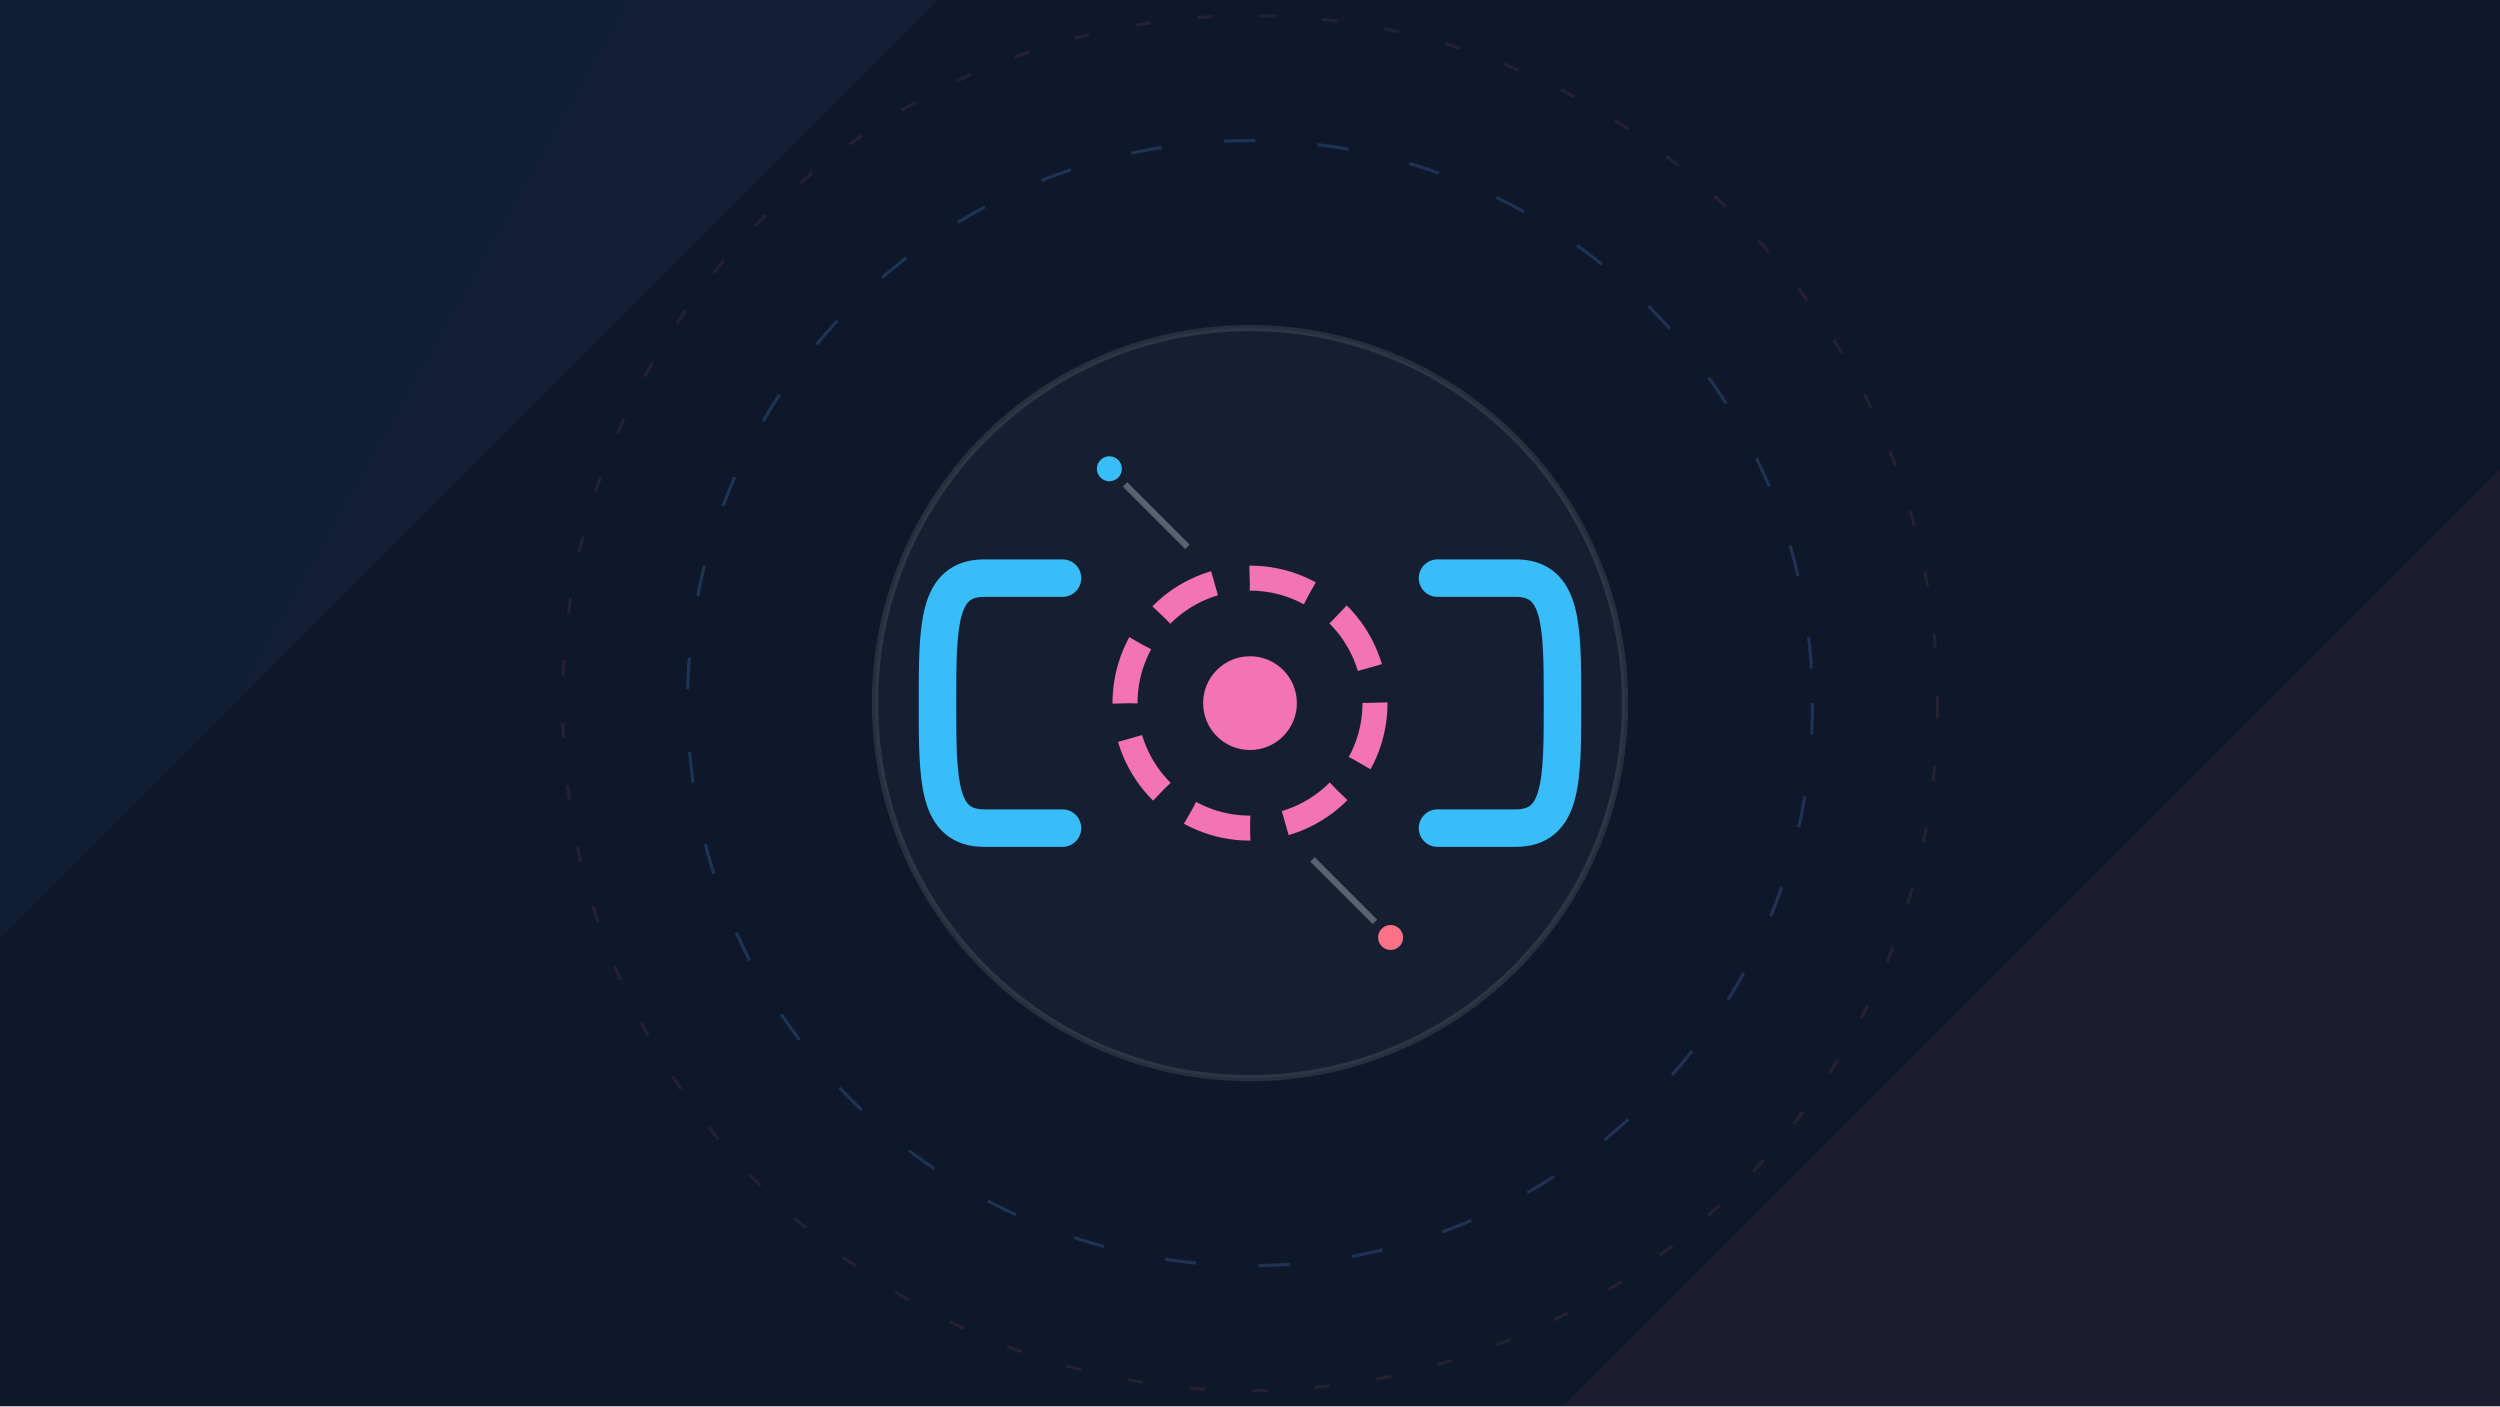
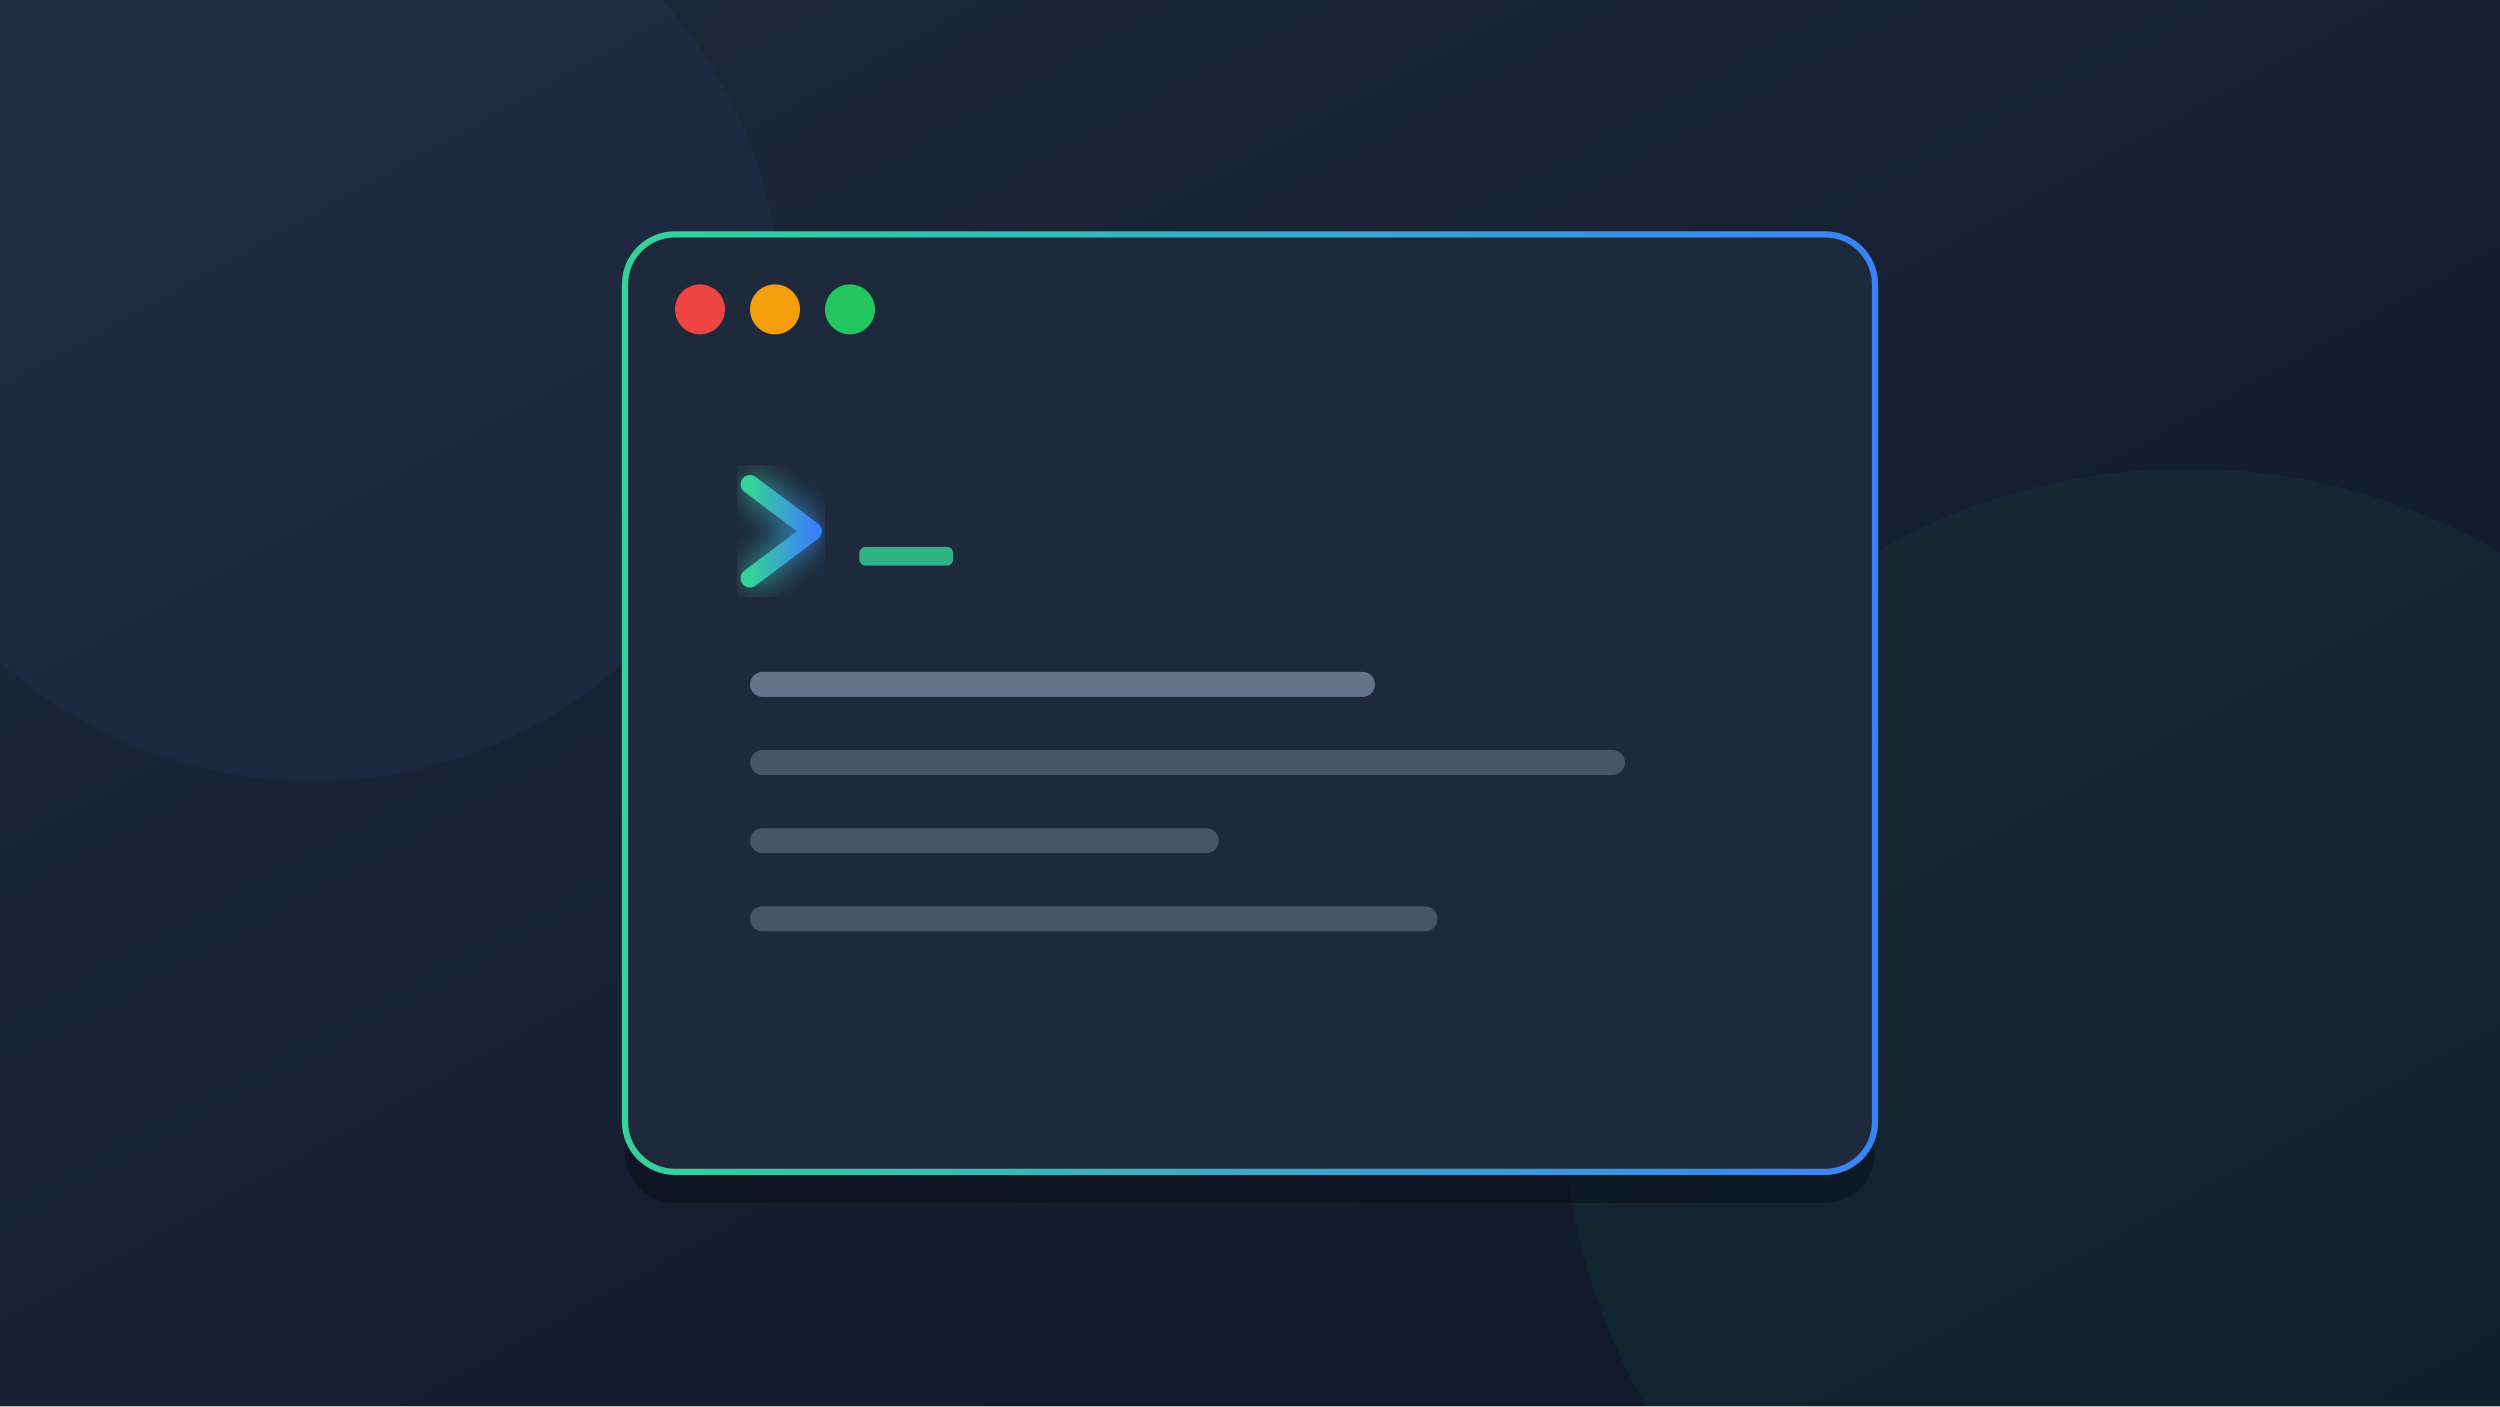
- <svg xmlns="http://www.w3.org/2000/svg" width="800" height="450" viewBox="0 0 800 450" fill="none">
-   <rect width="800" height="450" fill="#0F172A" />
+ <svg xmlns="http://www.w3.org/2000/svg" width="800" height="450" viewBox="0 0 800 450">
  <defs>
-     <linearGradient id="grad_main" x1="0" y1="0" x2="800" y2="450" gradientUnits="userSpaceOnUse">
-       <stop stop-color="#38BDF8" />
-       <stop offset="1" stop-color="#818CF8" />
+     <linearGradient id="bg" x1="0%" y1="0%" x2="100%" y2="100%">
+       <stop offset="0%" stop-color="#1e293b" />
+       <stop offset="100%" stop-color="#0f172a" />
    </linearGradient>
-     <linearGradient id="grad_accent" x1="300" y1="125" x2="500" y2="325" gradientUnits="userSpaceOnUse">
-       <stop stop-color="#F472B6" />
-       <stop offset="1" stop-color="#FB7185" />
+     <linearGradient id="accent" x1="0%" y1="0%" x2="100%" y2="0%">
+       <stop offset="0%" stop-color="#34d399" />
+       <stop offset="100%" stop-color="#3b82f6" />
    </linearGradient>
+     <filter id="glow" x="-20%" y="-20%" width="140%" height="140%">
+       <feGaussianBlur stdDeviation="5" result="coloredBlur" />
+       <feMerge>
+         <feMergeNode in="coloredBlur" />
+         <feMergeNode in="SourceGraphic" />
+       </feMerge>
+     </filter>
  </defs>
-   <path d="M0 0L300 0L0 300Z" fill="url(#grad_main)" fill-opacity="0.05" />
-   <path d="M800 450L500 450L800 150Z" fill="url(#grad_accent)" fill-opacity="0.05" />
-   <circle cx="400" cy="225" r="180" stroke="url(#grad_main)" stroke-width="1" stroke-opacity="0.2" stroke-dasharray="10 20" />
-   <circle cx="400" cy="225" r="220" stroke="url(#grad_accent)" stroke-width="1" stroke-opacity="0.1" stroke-dasharray="5 15" />
-   <g transform="translate(400, 225)">
-     <circle r="120" fill="#1E293B" fill-opacity="0.5" stroke="white" stroke-opacity="0.1" stroke-width="2" />
-     <path d="M-60 -40 L-85 -40 C-100 -40 -100 -25 -100 0 C-100 25 -100 40 -85 40 L-60 40" stroke="#38BDF8" stroke-width="12" stroke-linecap="round" stroke-linejoin="round" />
-     <path d="M60 -40 L85 -40 C100 -40 100 -25 100 0 C100 25 100 40 85 40 L60 40" stroke="#38BDF8" stroke-width="12" stroke-linecap="round" stroke-linejoin="round" />
-     <circle r="40" stroke="url(#grad_accent)" stroke-width="8" stroke-dasharray="20 11.4" />
-     <circle r="15" fill="url(#grad_accent)" />
-     <line x1="-40" y1="-70" x2="-20" y2="-50" stroke="white" stroke-opacity="0.3" stroke-width="2" />
-     <circle cx="-45" cy="-75" r="4" fill="#38BDF8" />
-     <line x1="40" y1="70" x2="20" y2="50" stroke="white" stroke-opacity="0.3" stroke-width="2" />
-     <circle cx="45" cy="75" r="4" fill="#FB7185" />
+   <rect width="800" height="450" fill="url(#bg)" />
+   <circle cx="100" cy="100" r="150" fill="#3b82f6" opacity="0.05" />
+   <circle cx="700" cy="350" r="200" fill="#34d399" opacity="0.05" />
+   <g transform="translate(200, 75)">
+     <rect x="0" y="10" width="400" height="300" rx="16" fill="#000000" opacity="0.3" />
+     <rect x="0" y="0" width="400" height="300" rx="16" fill="#1e293b" stroke="url(#accent)" stroke-width="2" />
+     <g transform="translate(24, 24)">
+       <circle cx="0" cy="0" r="8" fill="#ef4444" />
+       <circle cx="24" cy="0" r="8" fill="#f59e0b" />
+       <circle cx="48" cy="0" r="8" fill="#22c55e" />
+     </g>
+     <g transform="translate(40, 80)">
+       <path d="M0 0 L20 15 L0 30" fill="none" stroke="url(#accent)" stroke-width="6" stroke-linecap="round" stroke-linejoin="round" filter="url(#glow)" />
+       <rect x="35" y="20" width="30" height="6" rx="2" fill="#34d399" opacity="0.8">
+         <animate attributeName="opacity" values="0.8;0.2;0.8" dur="1.5s" repeatCount="indefinite" />
+       </rect>
+       <rect x="0" y="60" width="200" height="8" rx="4" fill="#64748b" />
+       <rect x="0" y="85" width="280" height="8" rx="4" fill="#475569" />
+       <rect x="0" y="110" width="150" height="8" rx="4" fill="#475569" />
+       <rect x="0" y="135" width="220" height="8" rx="4" fill="#475569" />
+     </g>
  </g>
</svg>
